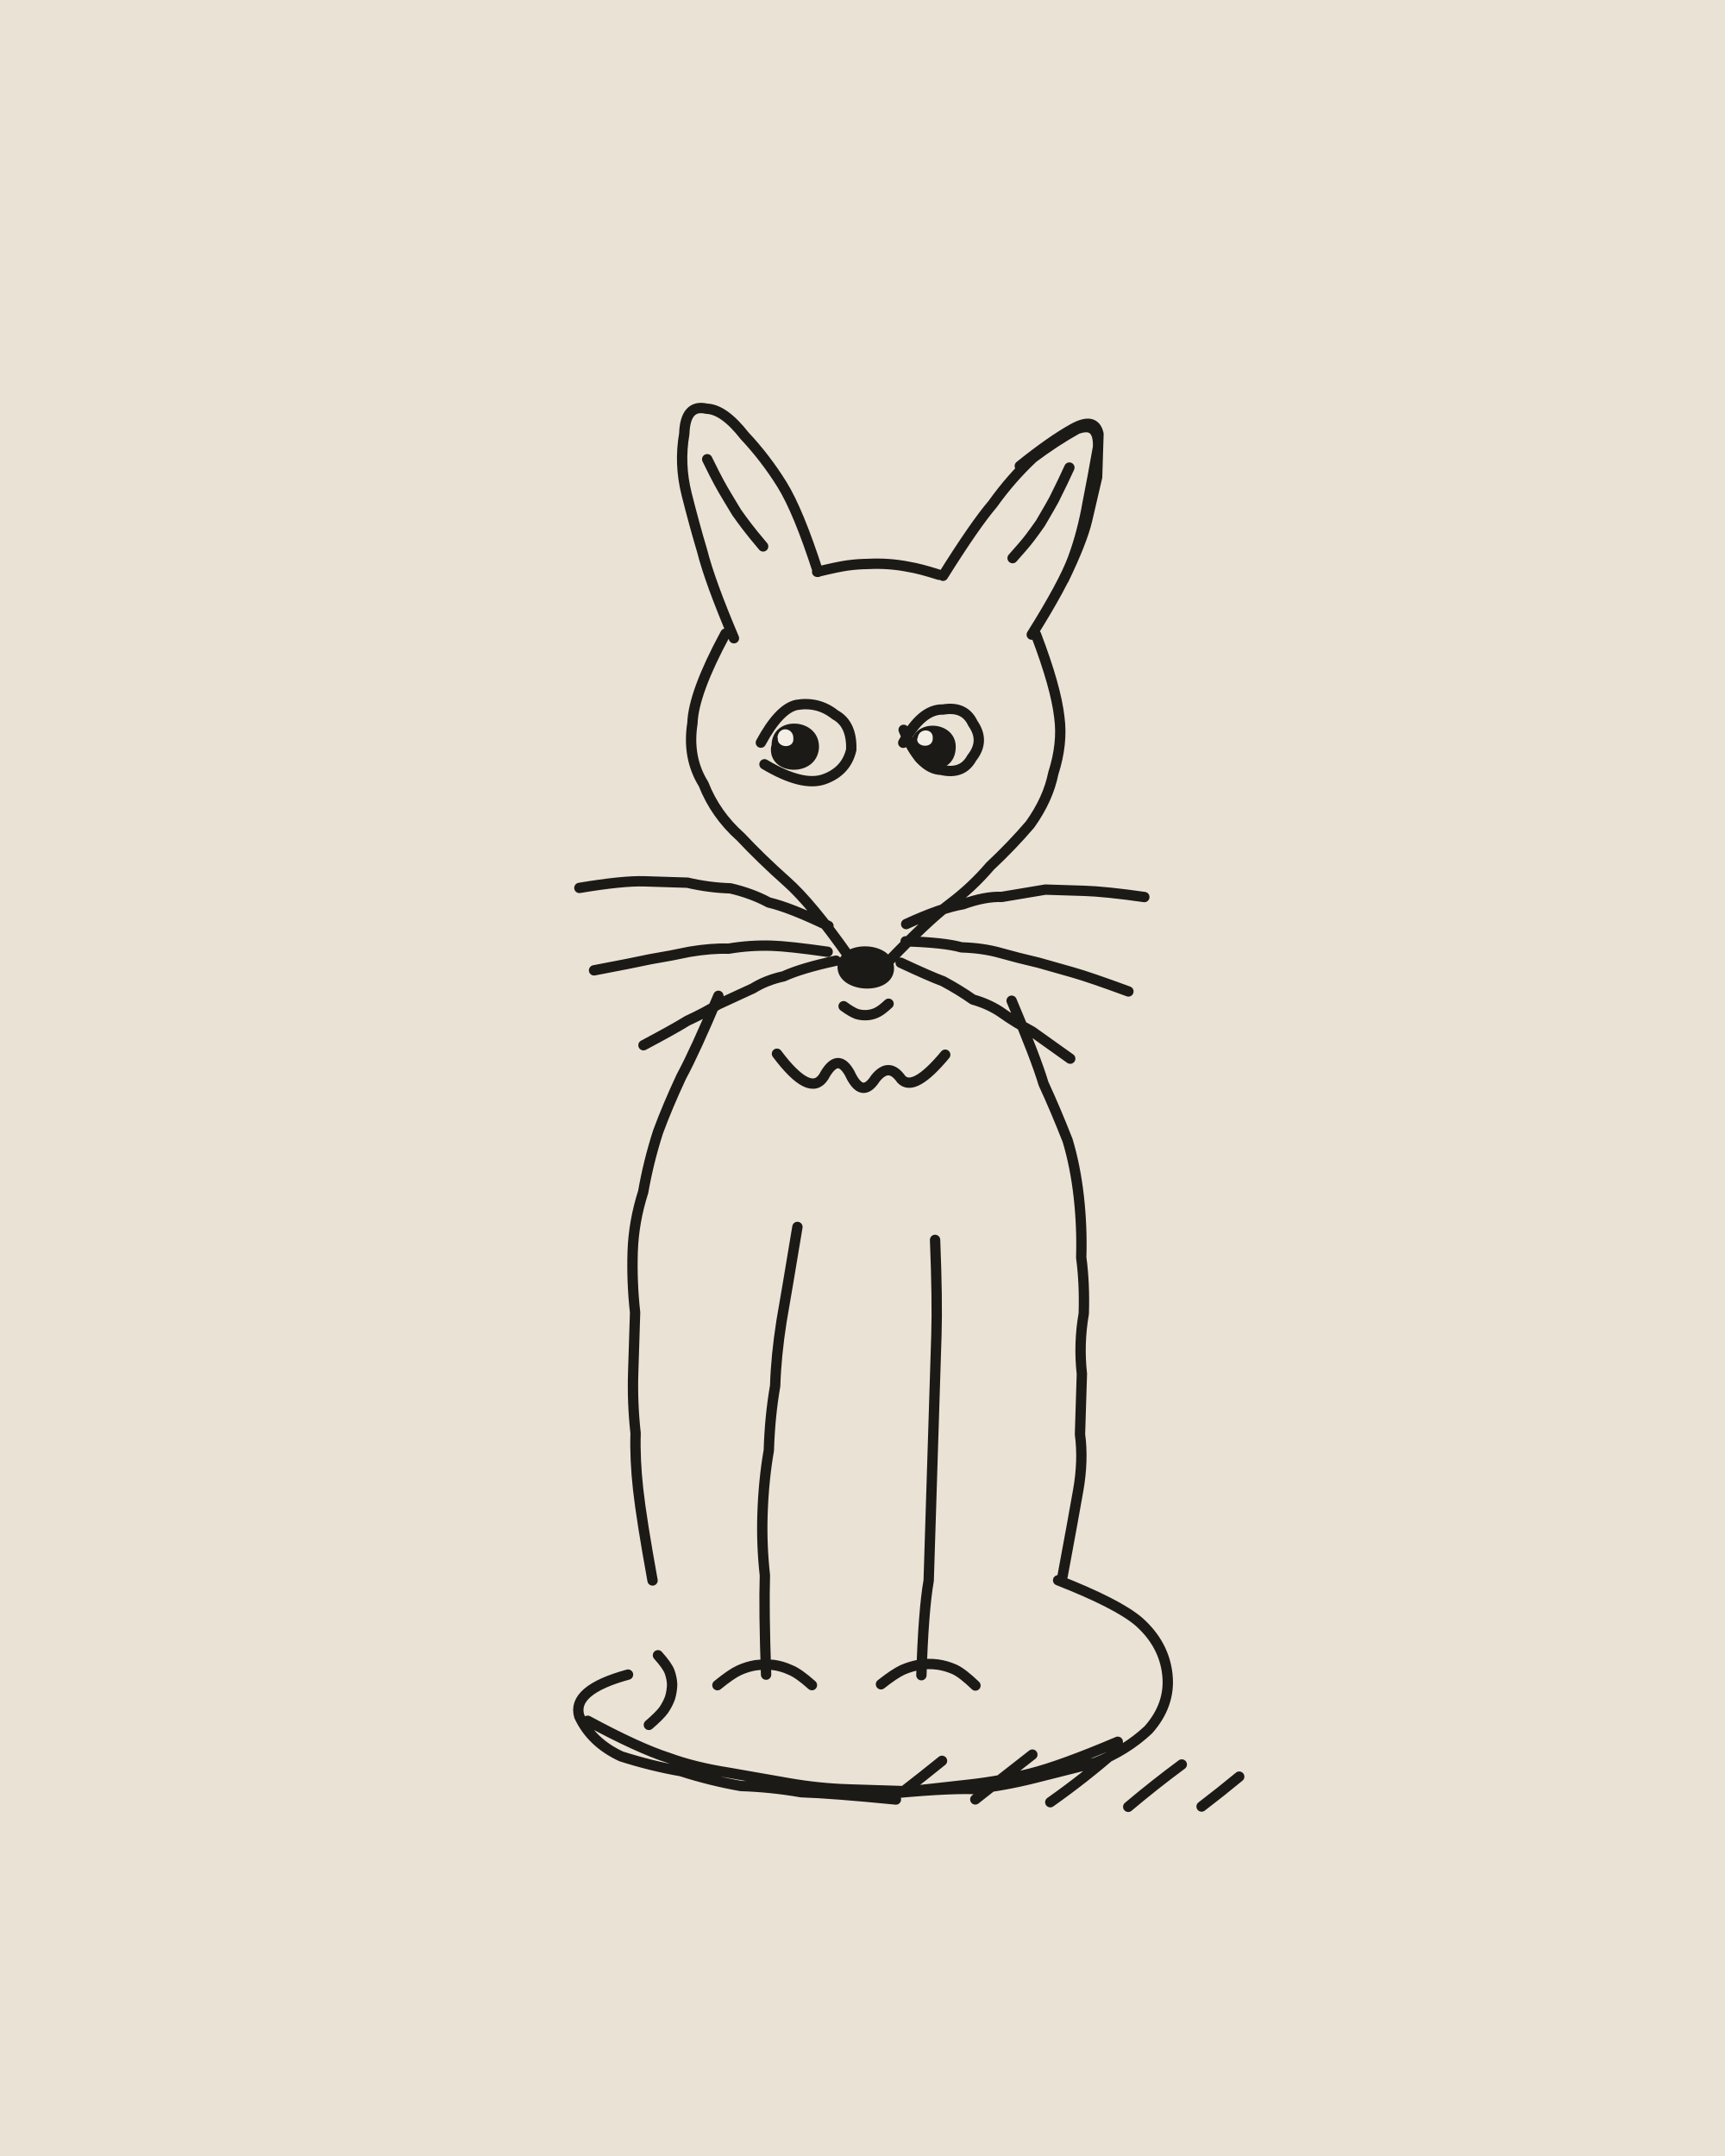
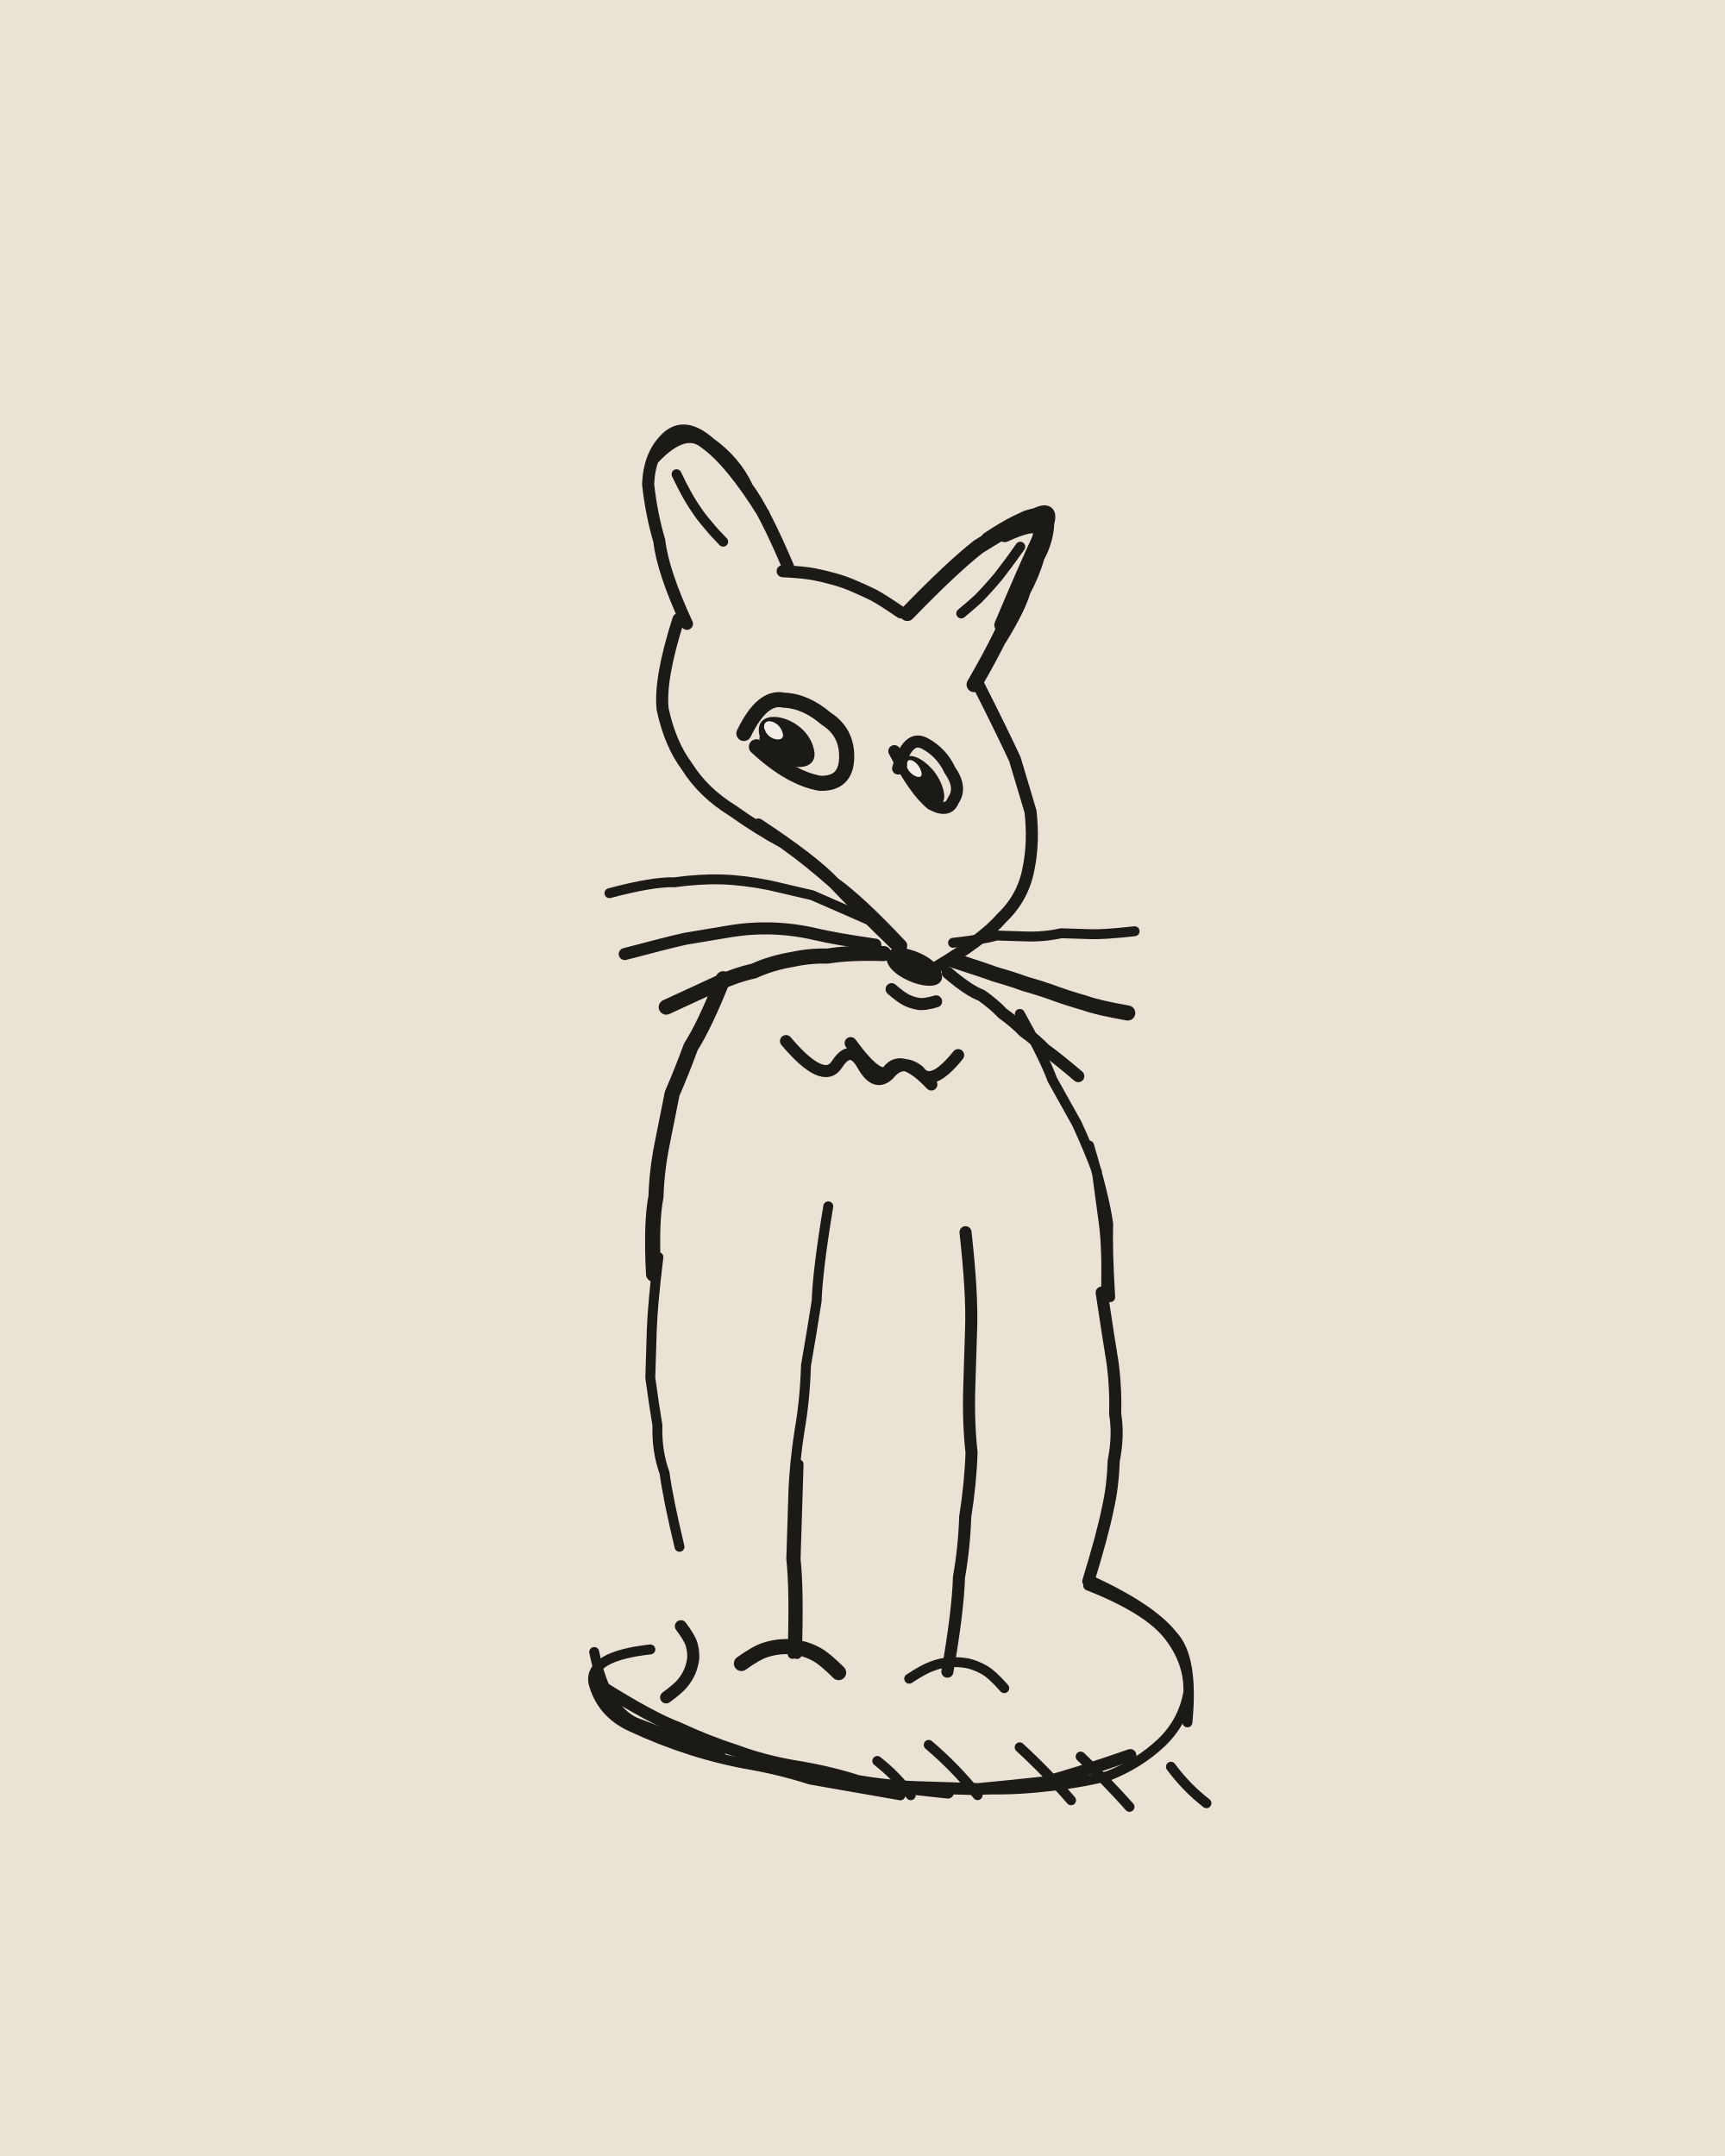
<svg xmlns="http://www.w3.org/2000/svg" viewBox="0 0 400 500" width="400" height="500">
  <path fill="#EAE2D4" d="M0 0h400v500H0z" />
  <g transform="rotate(1.8 200 250)">
-     <g fill="none" stroke="#1C1A17" stroke-width="2.4" stroke-linecap="round" stroke-linejoin="round">
-       <path d="M167 149q-6-13-8-20-2-6-4-13-2-7-1-14 0-7 5-6 4 0 9 6 5 5 9 11 4 6 9 20M215 133q7-12 11-17 4-6 9-11 5-4 10-7 5-2 5 4-1 7-2 13-1 7-3 13-2 6-9 18M232 107q7-6 12-9 5-3 6 1 0 4 0 10-1 5-2 10-1 5-5 14M159.5 107.7q1.9 3.6 2.9 5.3 1 1.7 2.1 3.4 1.1 1.7 2.2 3.4 1.2 1.6 2.5 3.2 1.2 1.5 3.9 4.5M243.5 107q-1.6 3.8-2.5 5.7-.8 1.9-1.8 3.7-1 1.9-2 3.7-1.1 1.7-2.3 3.4-1.2 1.7-3.9 4.9M185.8 133q4.7-1.3 7-1.7 2.4-.4 4.8-.5 2.4-.2 4.8-.1 2.4 .1 4.7 .5 2.4 .3 7 1.6M165 148q-7 14-7 21-1 8 3 14 3 7 9 12 5 5 11 10 6 5 15 17M237 146q5 12 6 19 1 6-1 13-1 6-5 12-4 5-9 10-4 5-9 9-5 4-14 14M195.1 233.5q1.9 1.3 3.1 1.7 1.1 .3 2.3 .2 1.2-.1 2.2-.6 1.1-.5 2.8-2.2M191 215q-9-4-14-5-4-2-9-3-5 0-10-1-5 0-10 0-5 0-15 2M191 221q-9-1-13-1-5 0-10 1-4 0-9 1-4 1-9 2-4 1-13 3M193 223q-8 2-12 4-4 1-7 3-4 2-8 4-3 2-7 4-3 2-10 6M209 214q8-4 13-5 5-2 9-2 5-1 10-2 4 0 9 0 5 0 14 1M209 218q9 0 13 1 5 0 9 1 4 1 9 2 4 1 8 2 4 1 13 4M208 223q7 3 10 4 4 2 7 4 4 1 7 3 3 2 7 4 3 2 9 6M174 173q4-8 8-9 5-1 9 2 4 2 4 8-1 5-6 7-5 2-14-3M207 172q4-8 9-8 5-1 7 3 3 4 0 8-2 4-7 3-5 0-9-9M166 232q-5 13-8 19-3 7-5 13-2 7-3 14-2 7-2 14 0 7 1 14 0 7 0 14 0 7 1 14 0 6 1 13 1 7 4 21M234 231q6 13 8 19 3 6 6 13 2 6 3 13 1 7 1 14 1 6 1 13-1 7 0 14 0 7 0 14 1 6 0 13-1 7-3 20M180 245q8 10 11 5 3-6 6-1 3 6 6 1 3-4 6 0 3 3 10-6M182 389q-1-15-1-23-1-7-1-14 0-8 1-15 0-8 1-15 0-7 1-15 1-7 3-22M218 287q1 14 1 22 0 7 0 14 0 7 0 14 0 8 0 15 0 7 0 14-1 7-1 22M170.8 391.8q3.1-2.7 4.9-3.6 1.8-.9 3.8-1.3 2-.3 4.1-.2 2 .2 3.9 1 2 .7 5.2 3.4M208.7 390.4q3.1-2.6 4.9-3.5 1.9-.9 3.9-1.3 2-.4 4.1-.2 2 .2 4 1 1.9 .8 5 3.6M249 365q14 5 19 9 6 5 7 12 1 7-4 13-5 5-12 8-7 2-14 4-7 2-14 3-7 0-22 2M213 417q-15-1-22-1-7-1-14-1-7-1-14-3-7-1-14-3-7-3-10-9-2-6 11-10M264 402q-13 6-20 8-7 2-14 3-7 1-14 2-7 0-14 0-7 0-14-1-7-1-14-2-8-1-14-3-7-2-19-8M155.2 401.5q2.4-2.2 3.3-3.5 .9-1.4 1.4-2.9 .4-1.5 .4-3.1-.1-1.5-.7-3-.6-1.4-2.8-3.7M214.5 415.2q4.5-3.7 8.9-7.5M231.4 416.4q6.4-5.4 12.9-10.8M248.8 416.5q7.7-5.8 14.8-12.4M266.9 417q5.9-5.3 12.1-10.2M283.9 416.4q4.3-3.5 8.5-7.2" />
+     <g fill="none" stroke="#1C1A17" stroke-width="2.8" stroke-linecap="round" stroke-linejoin="round">
+       <path d="M156 146q-6-12-7-19-2-6-3-13 0-7 4-11 4-4 10 1 6 4 9 10 4 5 10 18M147 108q7-8 12-4 6 4 14 16M225 124q7-5 11-6 4-2 3 2 0 4-2 8-1 4-3 8-1 4-5 11M177.8 133.1q4.9 .1 7.4 .5 2.4 .4 4.8 1 2.4 .6 4.6 1.5 2.3 .9 4.5 1.9 2.2 1.1 6.4 3.8M154 145q-4 14-3 21 2 8 6 13 4 6 11 10 6 4 12 7 6 4 12 9 5 5 16 15M174 192q13 8 18 13 6 4 16 14M224 158q6 11 9 17 2 6 4 12 1 7 0 13-1 7-6 12-4 5-15 12M206.1 229.2q2.2 1.8 3.5 2.4 1.3 .6 2.8 .8 1.4 .2 4.1-.7M202 219q-9-1-14-2-5-1-10-1-5 0-10 1-5 1-10 2-4 1-14 4M219 225q5 4 8 5 3 2 5 4 3 2 5 4 3 2 5 4 3 2 8 6M206 178q2-8 6-6 4 2 6 6 3 4 1 7-1 3-5 1-4-3-9-12M257 298q2 11 3 16 1 6 1 12 1 5 0 11 0 6-1 11-1 6-4 17M182 242q9 10 12 5 3-5 6 0 3 5 6 2 3-4 7-1 3 4 9-4M197 242q7 9 9 6 3-4 10 3M225 285q2 14 2 22 0 7 0 14 0 8 1 15 0 7-1 15 0 7-1 14 0 8-2 22M267 405q-13 5-20 7-7 1-15 2-7 0-14 0-7 0-14-1-7-2-15-3-7-1-13-3-7-2-14-5-6-2-18-9M225 415q-14-1-21-2-8-1-22-3M159 395q2.7-2.1 3.7-3.4 1-1.3 1.6-2.8 .6-1.6 .7-3.2 0-1.6-.5-3.1-.5-1.5-2.6-4.1" />
+       <path stroke-width="2.3" d="M152.5 111.4q1.5 2.9 2.3 4.2 .8 1.4 1.7 2.7 .9 1.3 1.9 2.6 1 1.2 2.1 2.4 1 1.2 3.3 3.4M232.7 125.7q-1.9 2.9-2.9 4.3-1 1.4-2 2.8-1.1 1.4-2.2 2.7-1.1 1.3-2.3 2.6-1.2 1.2-3.8 3.5M202 214q-10-4-15-6-5-1-10-2-6-1-11-1-5 0-11 1-5 0-15 3M220 218q7-1 10-2 4 0 7 0 4 0 8-1 3 0 7 0 3 0 10-1M154 293q-1 11-1 17 0 5 0 11 1 6 2 11 0 6 2 11 1 6 4 17M236 234q6 10 8 15 3 5 6 10 3 6 5 11 1 6 2 12 1 6 1 17M253 264q4 12 5 18 0 6 1 17M188 384q0-15-1-22 0-8 0-15 0-7 1-15 1-7 1-15 1-7 2-15 0-7 2-22M189 384q0-15-1-22 0-8 0-22M215.2 388.9q3.4-2.4 5.3-3.1 1.9-.8 3.9-1 2.1-.2 4.2 .1 2 .4 3.9 1.4 1.9 1 4.8 4.1M256 366q14 5 19 11 5 6 5 13-1 7-6 12-5 5-12 8-7 2-15 3-7 1-14 1-8 0-22 1M257 365q14 6 19 12 5 5 4 20M214 416q-14-2-21-3-7-2-14-3-7-1-14-3-7-2-14-5-7-3-9-10-1-6 13-8M172 408q-14-5-20-7-7-3-10-16M216.4 415.9q-3.5-4.4-8-7.7M231.9 415.4q-5.3-6.2-11.7-11.3M253.6 415.9q-5.8-6.3-12.3-11.9M267.2 417q-5.6-5.9-11.7-11.3M285 415.6q-4.8-3.5-8.5-8.2" />
+       <path stroke-width="3.5" d="M207 142q10-11 16-16 6-4 11-7 6-2 4 5-3 7-6 14-2 7-9 20M229 123q10-5 8 1-3 7-8 20M204 221q-8 0-13 1-4 0-8 1-5 1-9 3-4 1-8 3-4 2-12 6M220 222q7 2 10 3 4 1 7 2 4 1 7 2 3 1 7 2 3 1 10 2M170 171q4-9 9-8 5 0 10 4 5 3 5 9 0 6-6 6-7-1-15-8M167 228q-4 11-7 16-2 6-4 11-1 6-2 12-1 6-1 12-1 6 0 18M176.2 386.6q3.4-2.6 5.4-3.3 1.9-.7 4-.9 2.1-.2 4.1 .2 2.1 .4 4 1.4 1.9 1 5.1 4" />
    </g>
-     <path fill="#1C1A17" d="M193.4 224.3C193.5 217.7 207 217.8 206.5 224.9C205.9 230.9 193.7 230.6 193.4 224.5ZM176.5 173.5C176.4 166.3 187.8 166.8 187.5 174C187 180.9 175.8 180.6 176.4 173.9ZM208.7 172.8C208.8 165.9 219.4 166.4 219.2 172.9C219.1 180 208.6 179.2 208.9 172.9Z" />
-     <path fill="#F4EFE6" d="M177.8 171.8C177.9 168.9 181.5 169.2 181.5 171.8C181.8 174.3 177.6 174.2 177.9 171.7ZM210.3 170.8C210.5 168.4 213.8 168.4 213.8 170.6C214.1 173.2 210.1 173 210.2 171Z" />
+     <path fill="#1C1A17" d="M204.7 221.9C204.6 216.8 218.1 221.1 217.7 226.3C217 230.6 204.9 226.6 204.7 222.1ZM173.7 171.6C171.4 164.1 184.2 166.2 186.3 174C188.4 181 175.6 179.1 173.6 172ZM207.5 179C205.2 171.7 214.2 175.4 216.5 182.2C218.9 189.4 209.8 185.6 207.7 179.1Z" />
+     <path fill="#F4EFE6" d="M174.7 169.9C174 166.8 178.1 167.8 178.9 170.4C180.1 173.1 175.4 172.5 174.8 169.8ZM208.1 177.3C207.6 174.9 210.4 176 211.3 178.3C212.4 181 208.7 179.7 208 177.5Z" />
  </g>
</svg>
